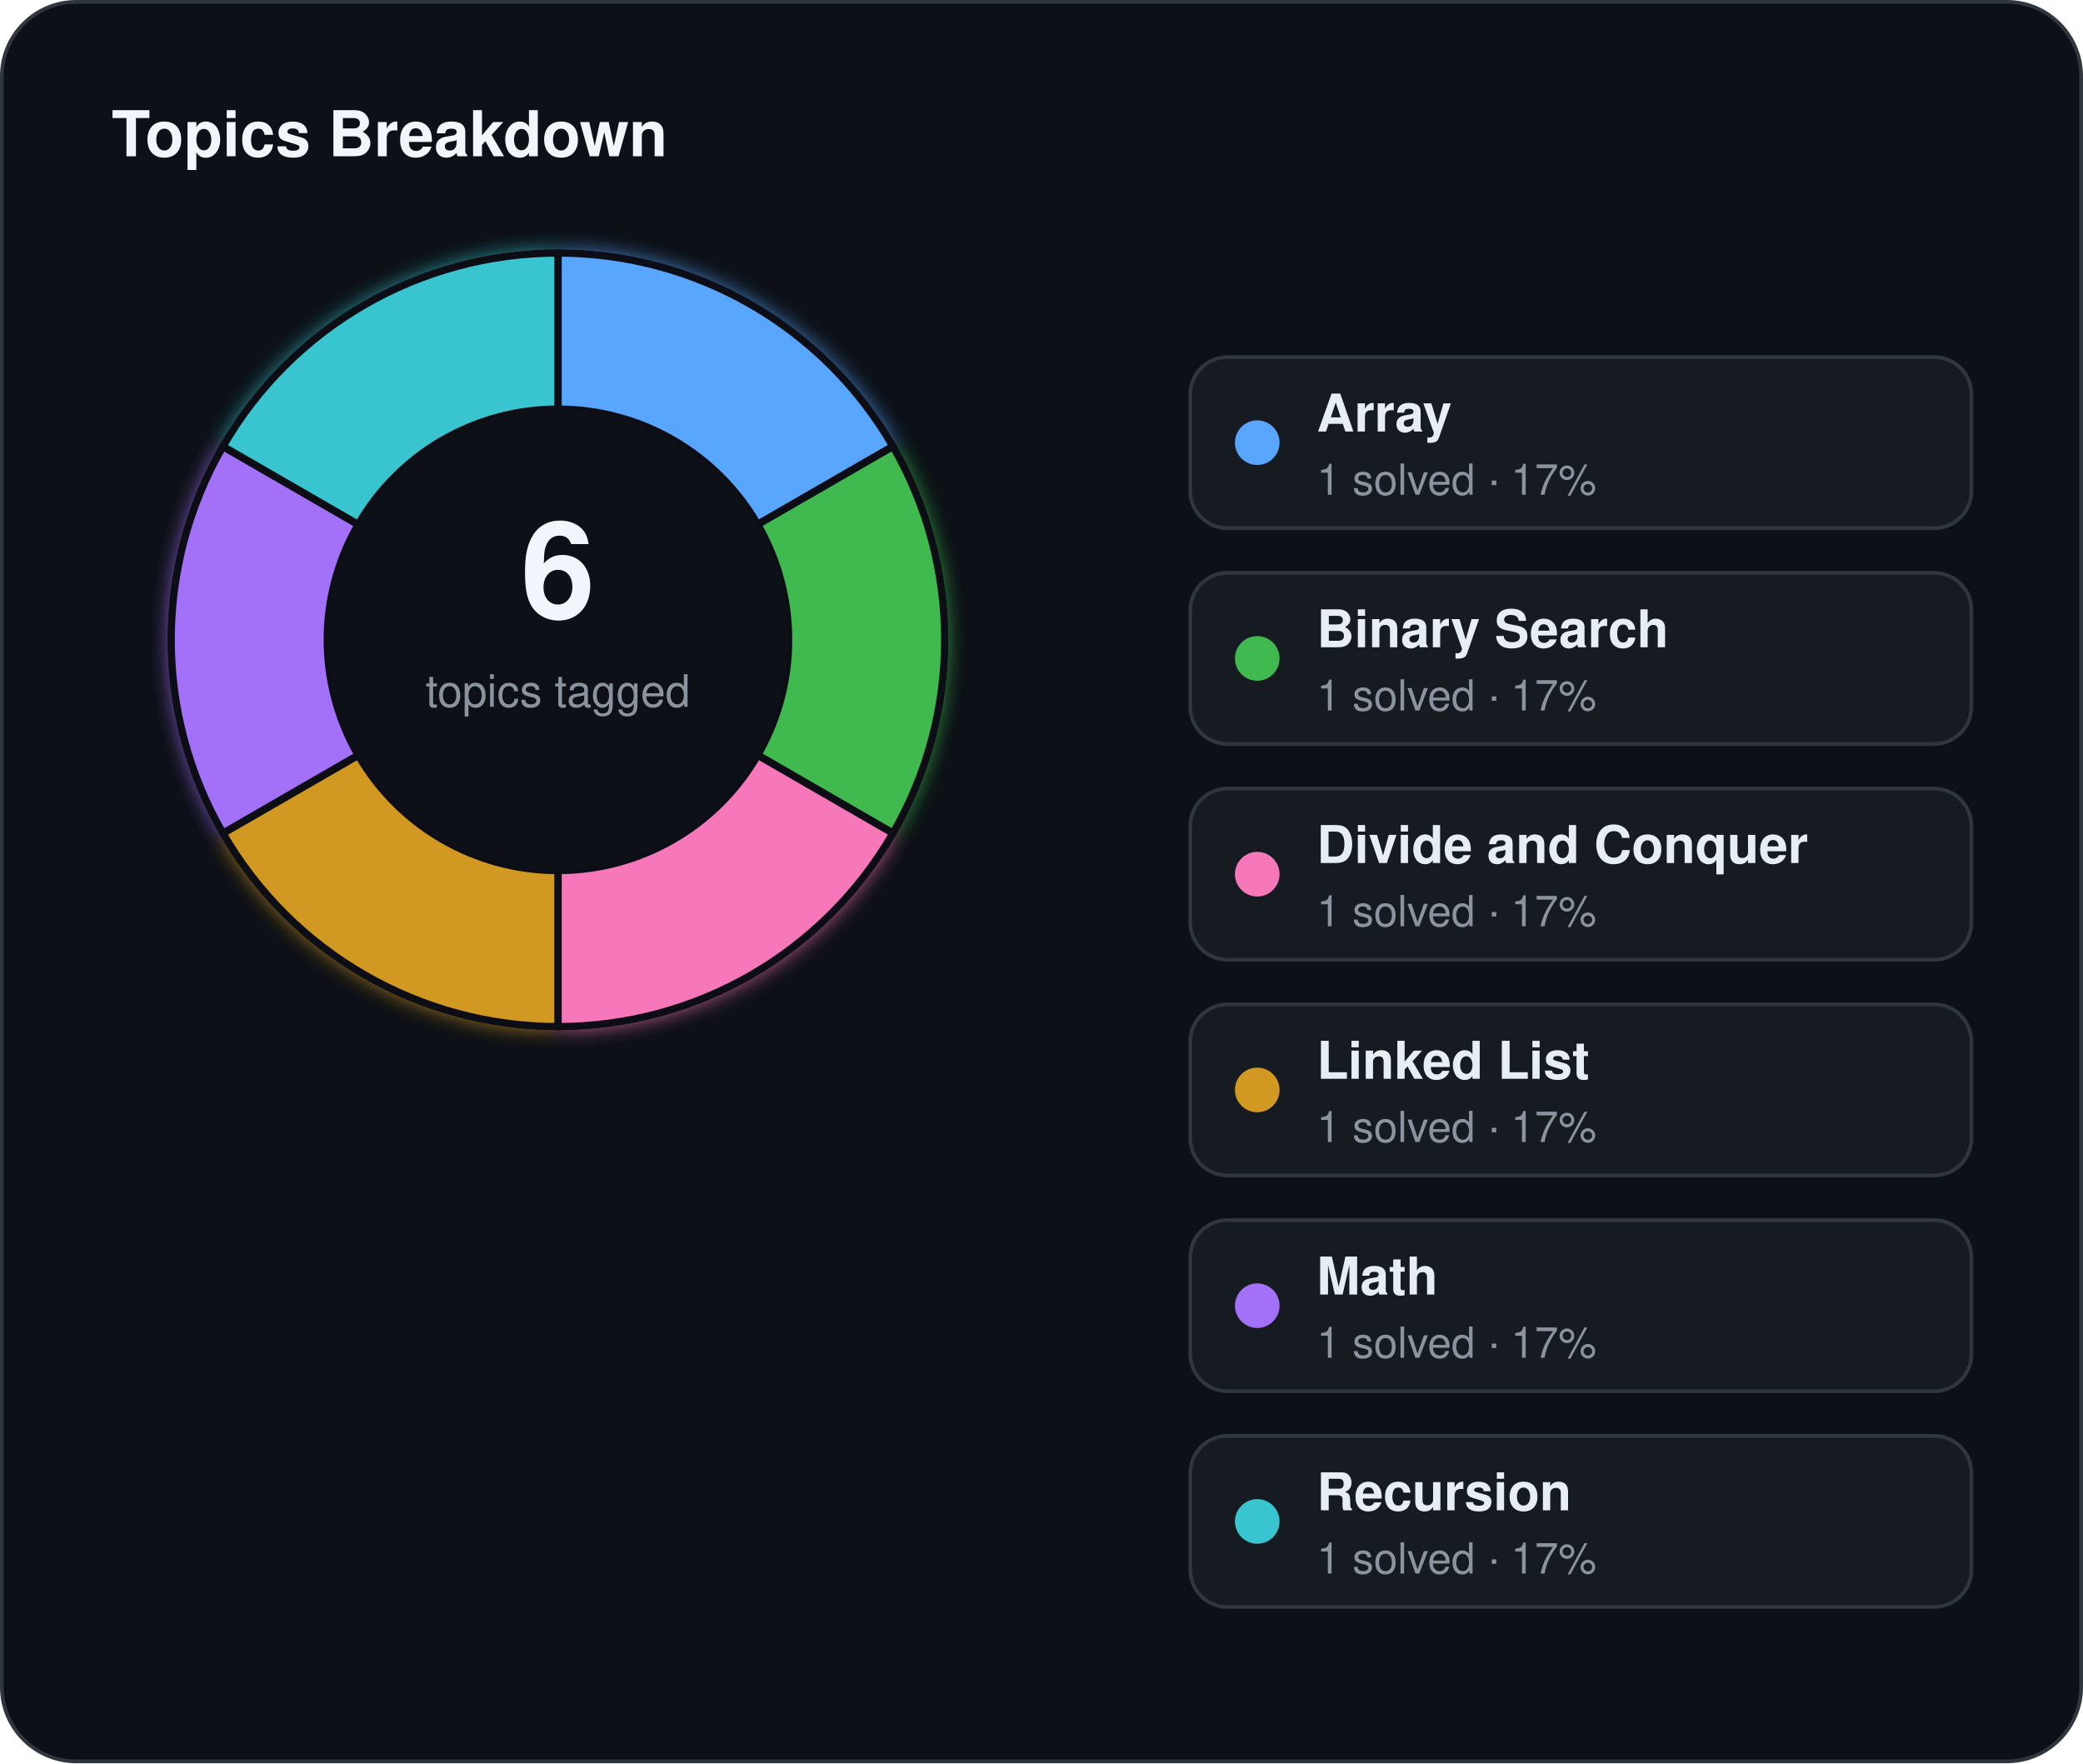
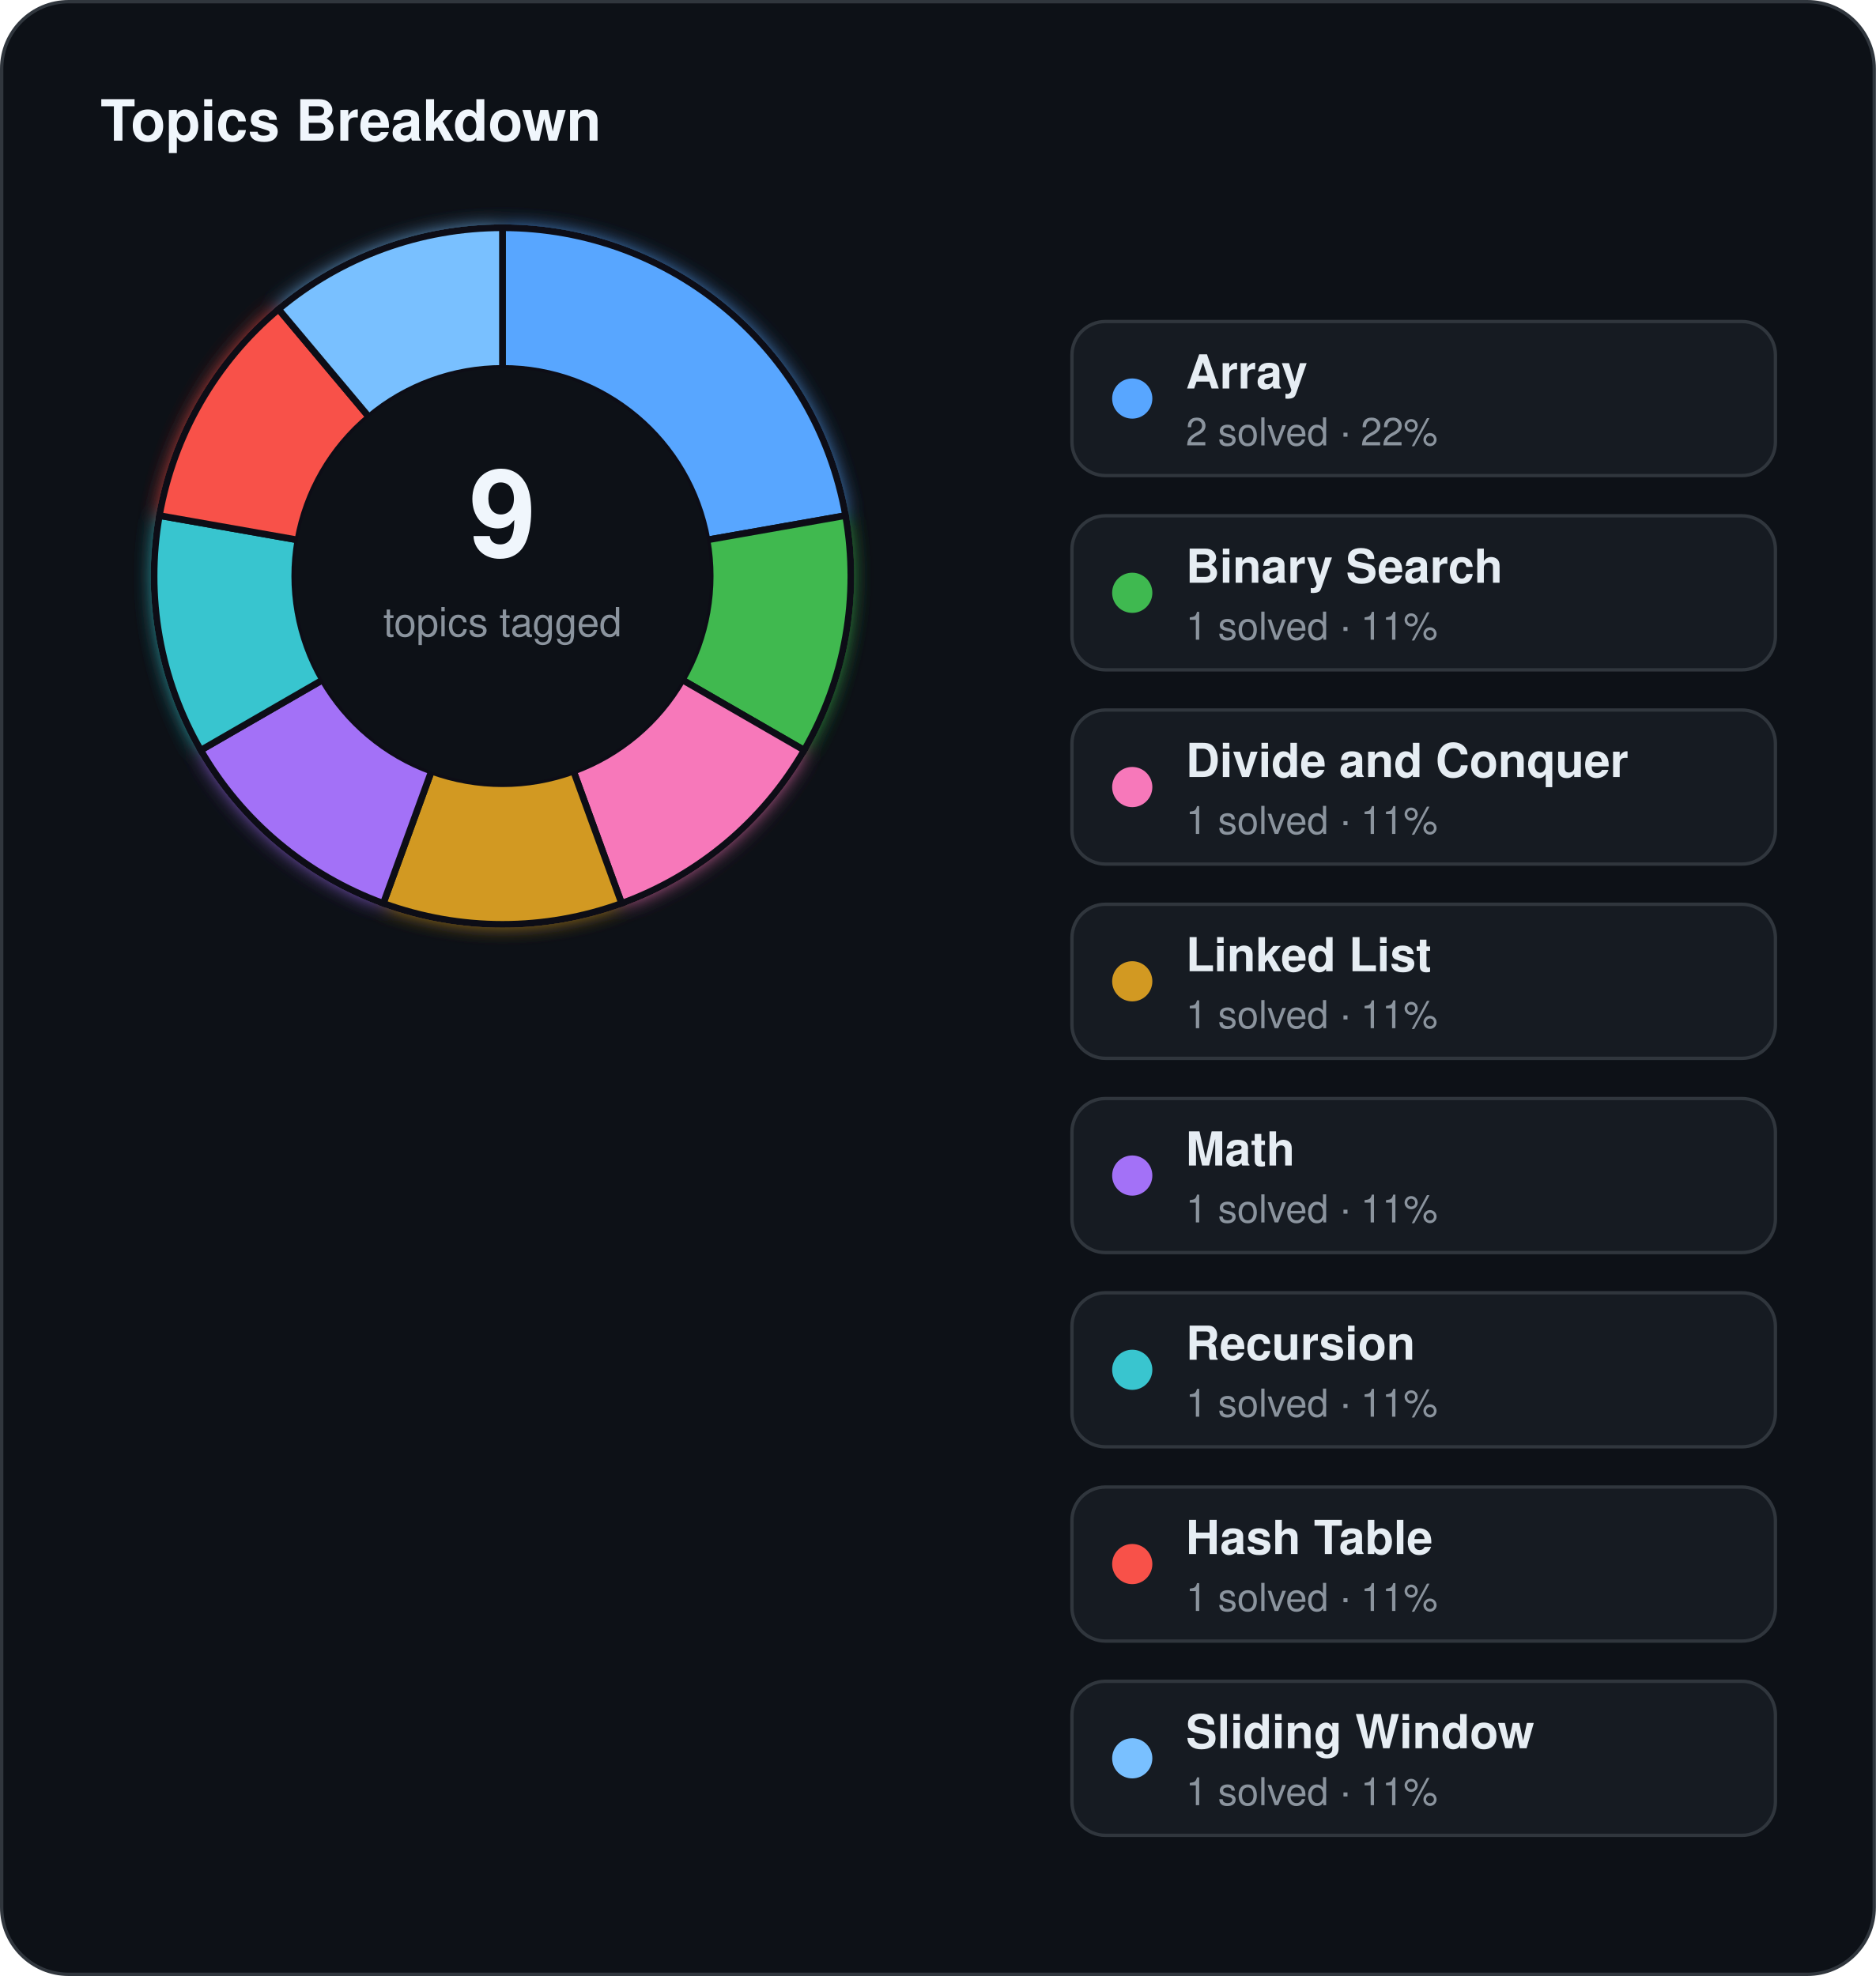
- <svg xmlns="http://www.w3.org/2000/svg" width="560" height="474" viewBox="0 0 560 474">
+ <svg xmlns="http://www.w3.org/2000/svg" width="560" height="590" viewBox="0 0 560 590">
  <defs>
    <filter id="topics-glow" x="-60%" y="-60%" width="220%" height="220%">
      <feGaussianBlur stdDeviation="3" result="blur" />
      <feMerge>
        <feMergeNode in="blur" />
        <feMergeNode in="SourceGraphic" />
      </feMerge>
    </filter>
  </defs>
-   <rect x="0.5" y="0.5" width="559" height="473" rx="20" fill="#0d1117" stroke="#30363d" stroke-width="1" />
+   <rect x="0.5" y="0.5" width="559" height="589" rx="20" fill="#0d1117" stroke="#30363d" stroke-width="1" />
  <text x="30" y="42" fill="#f0f6fc" font-family="Segoe UI, Helvetica, Arial, sans-serif" font-size="17" font-weight="700">Topics Breakdown</text>
  <g filter="url(#topics-glow)">
-     <path d="M 150.00,68.00 A 104,104 0 0 1 240.07,120.00 L 203.69,141.00 A 62,62 0 0 0 150.00,110.00 Z" fill="#58a6ff" stroke="#0d1117" stroke-width="2" />
-     <path d="M 240.07,120.00 A 104,104 0 0 1 240.07,224.00 L 203.69,203.00 A 62,62 0 0 0 203.69,141.00 Z" fill="#3fb950" stroke="#0d1117" stroke-width="2" />
-     <path d="M 240.07,224.00 A 104,104 0 0 1 150.00,276.00 L 150.00,234.00 A 62,62 0 0 0 203.69,203.00 Z" fill="#f778ba" stroke="#0d1117" stroke-width="2" />
-     <path d="M 150.00,276.00 A 104,104 0 0 1 59.93,224.00 L 96.31,203.00 A 62,62 0 0 0 150.00,234.00 Z" fill="#d29922" stroke="#0d1117" stroke-width="2" />
-     <path d="M 59.93,224.00 A 104,104 0 0 1 59.93,120.00 L 96.31,141.00 A 62,62 0 0 0 96.31,203.00 Z" fill="#a371f7" stroke="#0d1117" stroke-width="2" />
-     <path d="M 59.93,120.00 A 104,104 0 0 1 150.00,68.00 L 150.00,110.00 A 62,62 0 0 0 96.31,141.00 Z" fill="#39c5cf" stroke="#0d1117" stroke-width="2" />
+     <path d="M 150.00,68.00 A 104,104 0 0 1 252.42,153.94 L 211.06,161.23 A 62,62 0 0 0 150.00,110.00 Z" fill="#58a6ff" stroke="#0d1117" stroke-width="2" />
+     <path d="M 252.42,153.94 A 104,104 0 0 1 240.07,224.00 L 203.69,203.00 A 62,62 0 0 0 211.06,161.23 Z" fill="#3fb950" stroke="#0d1117" stroke-width="2" />
+     <path d="M 240.07,224.00 A 104,104 0 0 1 185.57,269.73 L 171.21,230.26 A 62,62 0 0 0 203.69,203.00 Z" fill="#f778ba" stroke="#0d1117" stroke-width="2" />
+     <path d="M 185.57,269.73 A 104,104 0 0 1 114.43,269.73 L 128.79,230.26 A 62,62 0 0 0 171.21,230.26 Z" fill="#d29922" stroke="#0d1117" stroke-width="2" />
+     <path d="M 114.43,269.73 A 104,104 0 0 1 59.93,224.00 L 96.31,203.00 A 62,62 0 0 0 128.79,230.26 Z" fill="#a371f7" stroke="#0d1117" stroke-width="2" />
+     <path d="M 59.93,224.00 A 104,104 0 0 1 47.58,153.94 L 88.94,161.23 A 62,62 0 0 0 96.31,203.00 Z" fill="#39c5cf" stroke="#0d1117" stroke-width="2" />
+     <path d="M 47.58,153.94 A 104,104 0 0 1 83.15,92.33 L 110.15,124.51 A 62,62 0 0 0 88.94,161.23 Z" fill="#f85149" stroke="#0d1117" stroke-width="2" />
+     <path d="M 83.15,92.33 A 104,104 0 0 1 150.00,68.00 L 150.00,110.00 A 62,62 0 0 0 110.15,124.51 Z" fill="#79c0ff" stroke="#0d1117" stroke-width="2" />
  </g>
  <circle cx="150" cy="172" r="62" fill="#0d1117" />
-   <text x="150" y="166" text-anchor="middle" fill="#f0f6fc" font-family="Segoe UI, Helvetica, Arial, sans-serif" font-size="36" font-weight="700">6</text>
+   <text x="150" y="166" text-anchor="middle" fill="#f0f6fc" font-family="Segoe UI, Helvetica, Arial, sans-serif" font-size="36" font-weight="700">9</text>
  <text x="150" y="190" text-anchor="middle" fill="#8b949e" font-family="Segoe UI, Helvetica, Arial, sans-serif" font-size="12">topics tagged</text>
  <rect x="320" y="96" width="210" height="46" rx="10" fill="#161b22" stroke="#30363d" stroke-width="1" />
  <circle cx="338" cy="119" r="6" fill="#58a6ff" />
  <text x="354" y="116" fill="#e6edf3" font-family="Segoe UI, Helvetica, Arial, sans-serif" font-size="14" font-weight="600">Array</text>
-   <text x="354" y="133" fill="#8b949e" font-family="Segoe UI, Helvetica, Arial, sans-serif" font-size="11.5">1 solved · 17%</text>
+   <text x="354" y="133" fill="#8b949e" font-family="Segoe UI, Helvetica, Arial, sans-serif" font-size="11.5">2 solved · 22%</text>
  <rect x="320" y="154" width="210" height="46" rx="10" fill="#161b22" stroke="#30363d" stroke-width="1" />
  <circle cx="338" cy="177" r="6" fill="#3fb950" />
  <text x="354" y="174" fill="#e6edf3" font-family="Segoe UI, Helvetica, Arial, sans-serif" font-size="14" font-weight="600">Binary Search</text>
-   <text x="354" y="191" fill="#8b949e" font-family="Segoe UI, Helvetica, Arial, sans-serif" font-size="11.5">1 solved · 17%</text>
+   <text x="354" y="191" fill="#8b949e" font-family="Segoe UI, Helvetica, Arial, sans-serif" font-size="11.5">1 solved · 11%</text>
  <rect x="320" y="212" width="210" height="46" rx="10" fill="#161b22" stroke="#30363d" stroke-width="1" />
  <circle cx="338" cy="235" r="6" fill="#f778ba" />
  <text x="354" y="232" fill="#e6edf3" font-family="Segoe UI, Helvetica, Arial, sans-serif" font-size="14" font-weight="600">Divide and Conquer</text>
-   <text x="354" y="249" fill="#8b949e" font-family="Segoe UI, Helvetica, Arial, sans-serif" font-size="11.5">1 solved · 17%</text>
+   <text x="354" y="249" fill="#8b949e" font-family="Segoe UI, Helvetica, Arial, sans-serif" font-size="11.5">1 solved · 11%</text>
  <rect x="320" y="270" width="210" height="46" rx="10" fill="#161b22" stroke="#30363d" stroke-width="1" />
  <circle cx="338" cy="293" r="6" fill="#d29922" />
  <text x="354" y="290" fill="#e6edf3" font-family="Segoe UI, Helvetica, Arial, sans-serif" font-size="14" font-weight="600">Linked List</text>
-   <text x="354" y="307" fill="#8b949e" font-family="Segoe UI, Helvetica, Arial, sans-serif" font-size="11.5">1 solved · 17%</text>
+   <text x="354" y="307" fill="#8b949e" font-family="Segoe UI, Helvetica, Arial, sans-serif" font-size="11.5">1 solved · 11%</text>
  <rect x="320" y="328" width="210" height="46" rx="10" fill="#161b22" stroke="#30363d" stroke-width="1" />
  <circle cx="338" cy="351" r="6" fill="#a371f7" />
  <text x="354" y="348" fill="#e6edf3" font-family="Segoe UI, Helvetica, Arial, sans-serif" font-size="14" font-weight="600">Math</text>
-   <text x="354" y="365" fill="#8b949e" font-family="Segoe UI, Helvetica, Arial, sans-serif" font-size="11.5">1 solved · 17%</text>
+   <text x="354" y="365" fill="#8b949e" font-family="Segoe UI, Helvetica, Arial, sans-serif" font-size="11.5">1 solved · 11%</text>
  <rect x="320" y="386" width="210" height="46" rx="10" fill="#161b22" stroke="#30363d" stroke-width="1" />
  <circle cx="338" cy="409" r="6" fill="#39c5cf" />
  <text x="354" y="406" fill="#e6edf3" font-family="Segoe UI, Helvetica, Arial, sans-serif" font-size="14" font-weight="600">Recursion</text>
-   <text x="354" y="423" fill="#8b949e" font-family="Segoe UI, Helvetica, Arial, sans-serif" font-size="11.5">1 solved · 17%</text>
+   <text x="354" y="423" fill="#8b949e" font-family="Segoe UI, Helvetica, Arial, sans-serif" font-size="11.5">1 solved · 11%</text>
+   <rect x="320" y="444" width="210" height="46" rx="10" fill="#161b22" stroke="#30363d" stroke-width="1" />
+   <circle cx="338" cy="467" r="6" fill="#f85149" />
+   <text x="354" y="464" fill="#e6edf3" font-family="Segoe UI, Helvetica, Arial, sans-serif" font-size="14" font-weight="600">Hash Table</text>
+   <text x="354" y="481" fill="#8b949e" font-family="Segoe UI, Helvetica, Arial, sans-serif" font-size="11.5">1 solved · 11%</text>
+   <rect x="320" y="502" width="210" height="46" rx="10" fill="#161b22" stroke="#30363d" stroke-width="1" />
+   <circle cx="338" cy="525" r="6" fill="#79c0ff" />
+   <text x="354" y="522" fill="#e6edf3" font-family="Segoe UI, Helvetica, Arial, sans-serif" font-size="14" font-weight="600">Sliding Window</text>
+   <text x="354" y="539" fill="#8b949e" font-family="Segoe UI, Helvetica, Arial, sans-serif" font-size="11.5">1 solved · 11%</text>
</svg>
